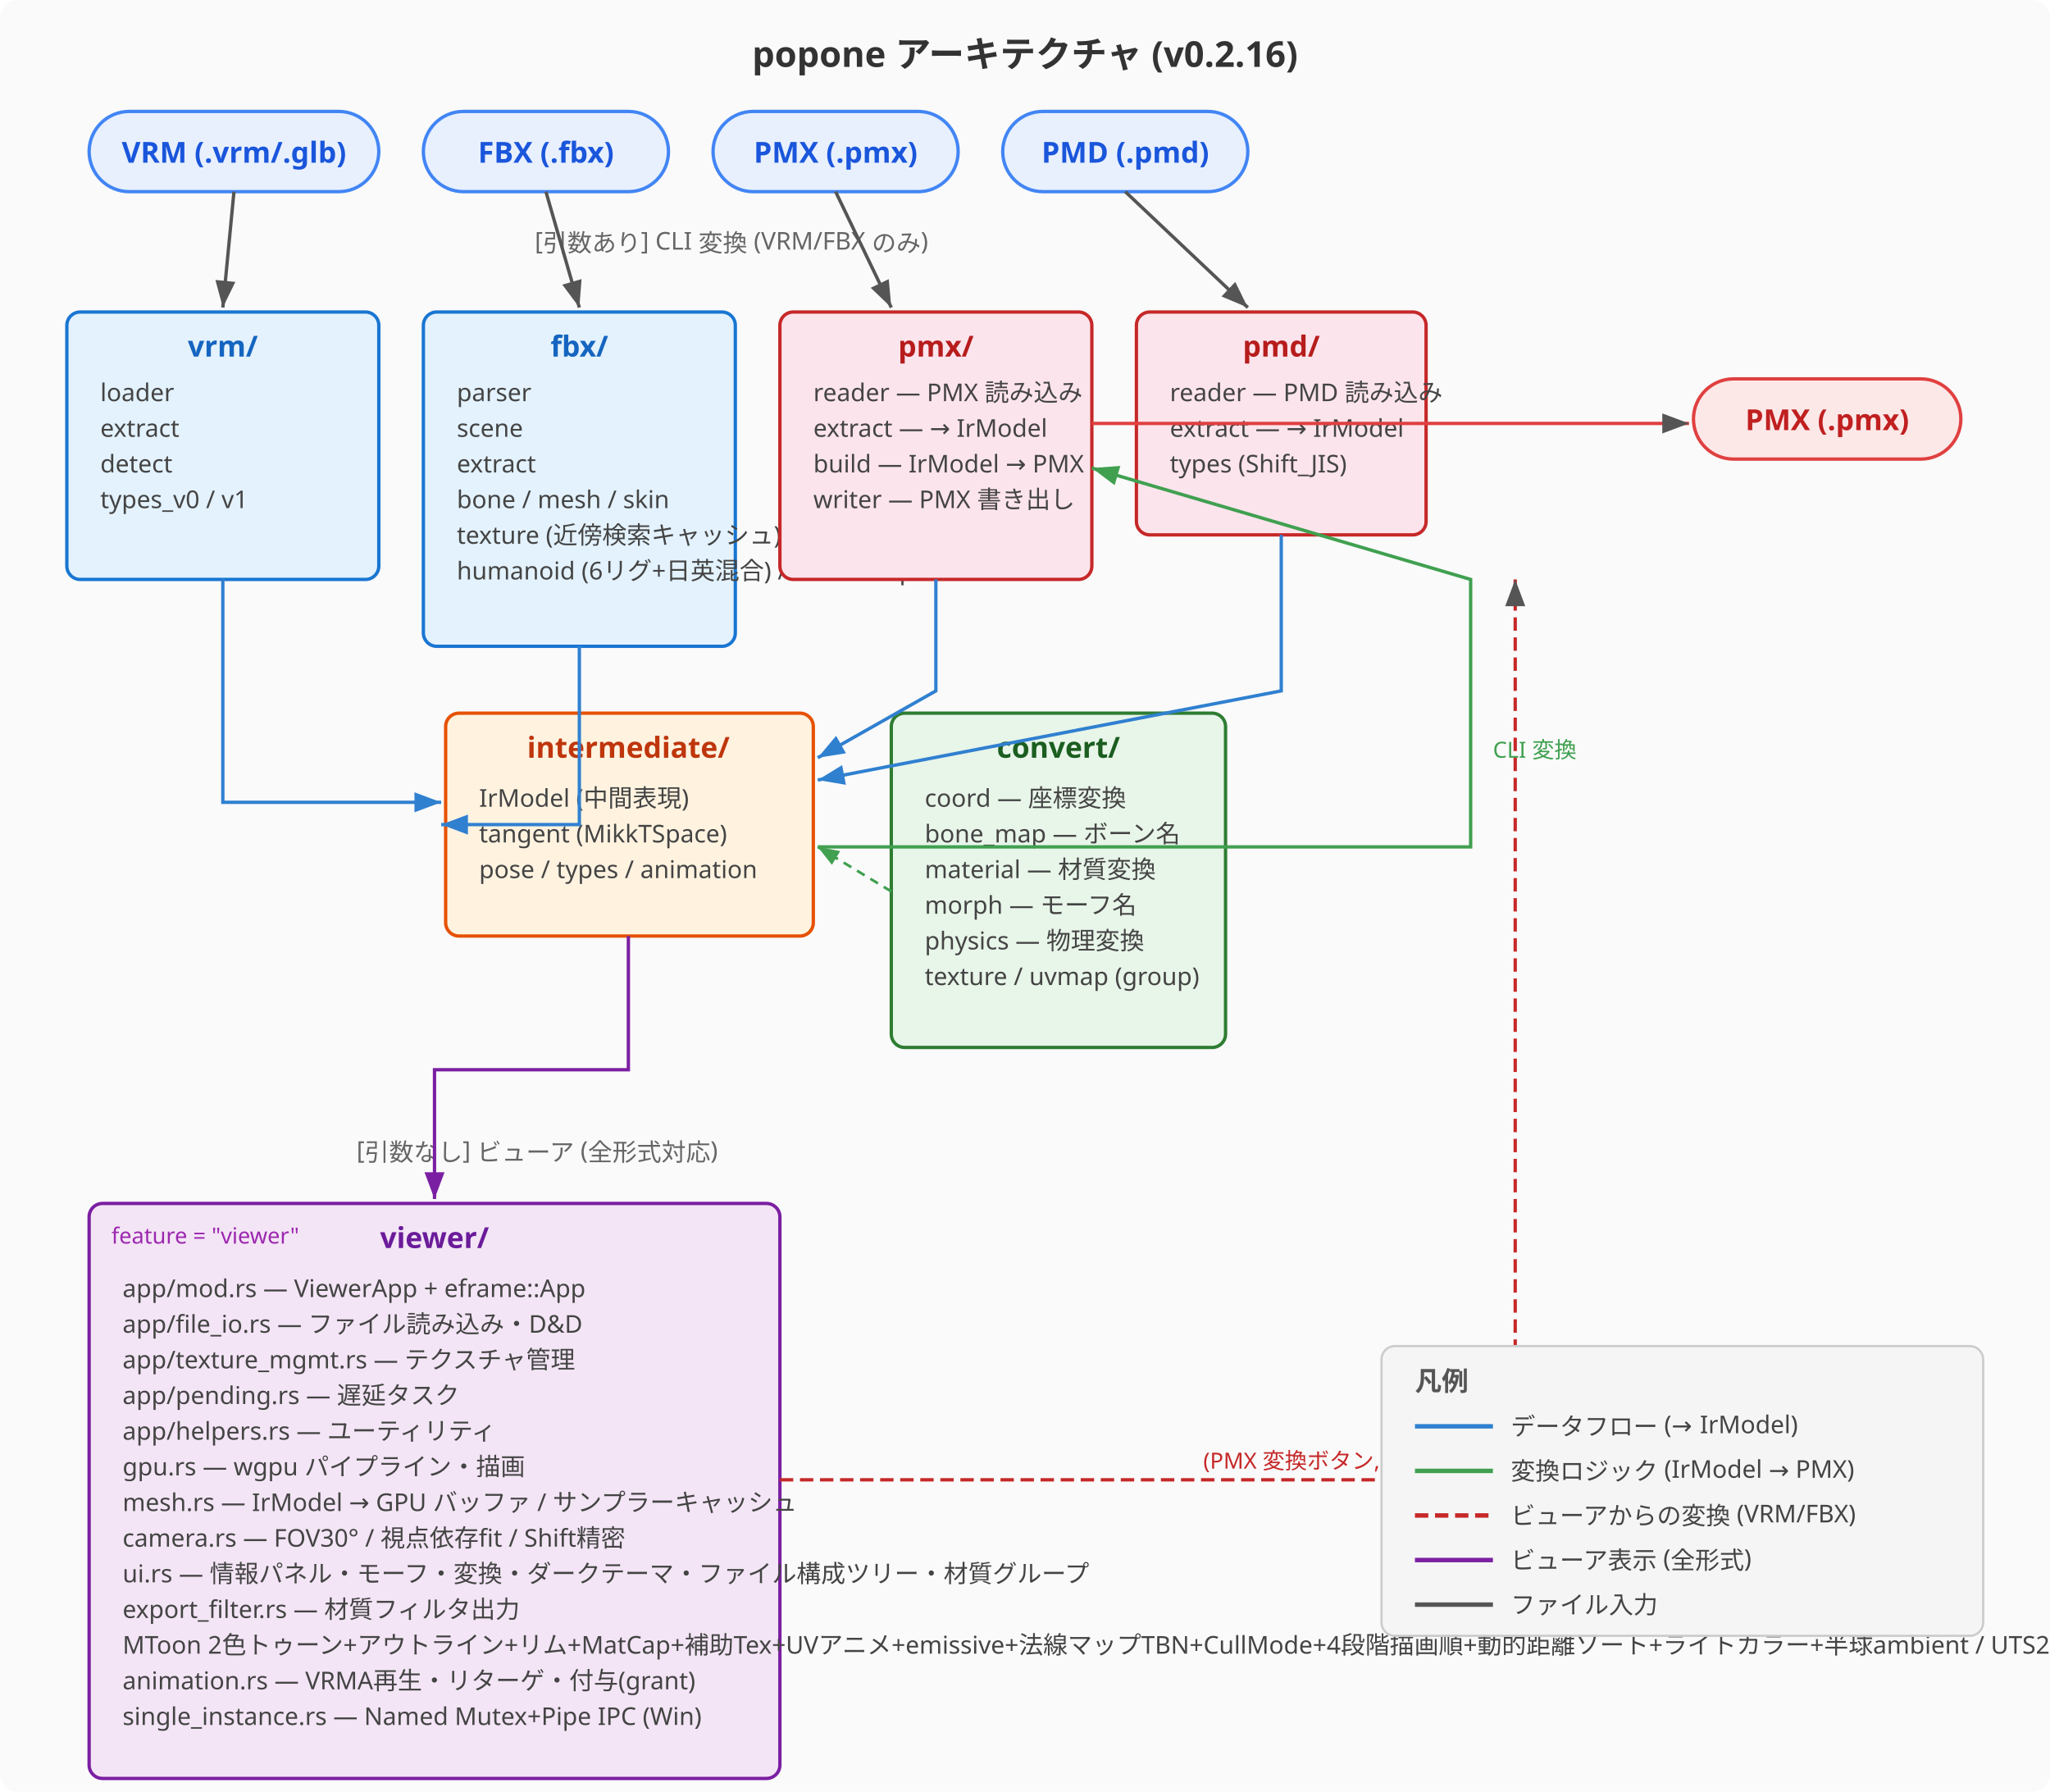
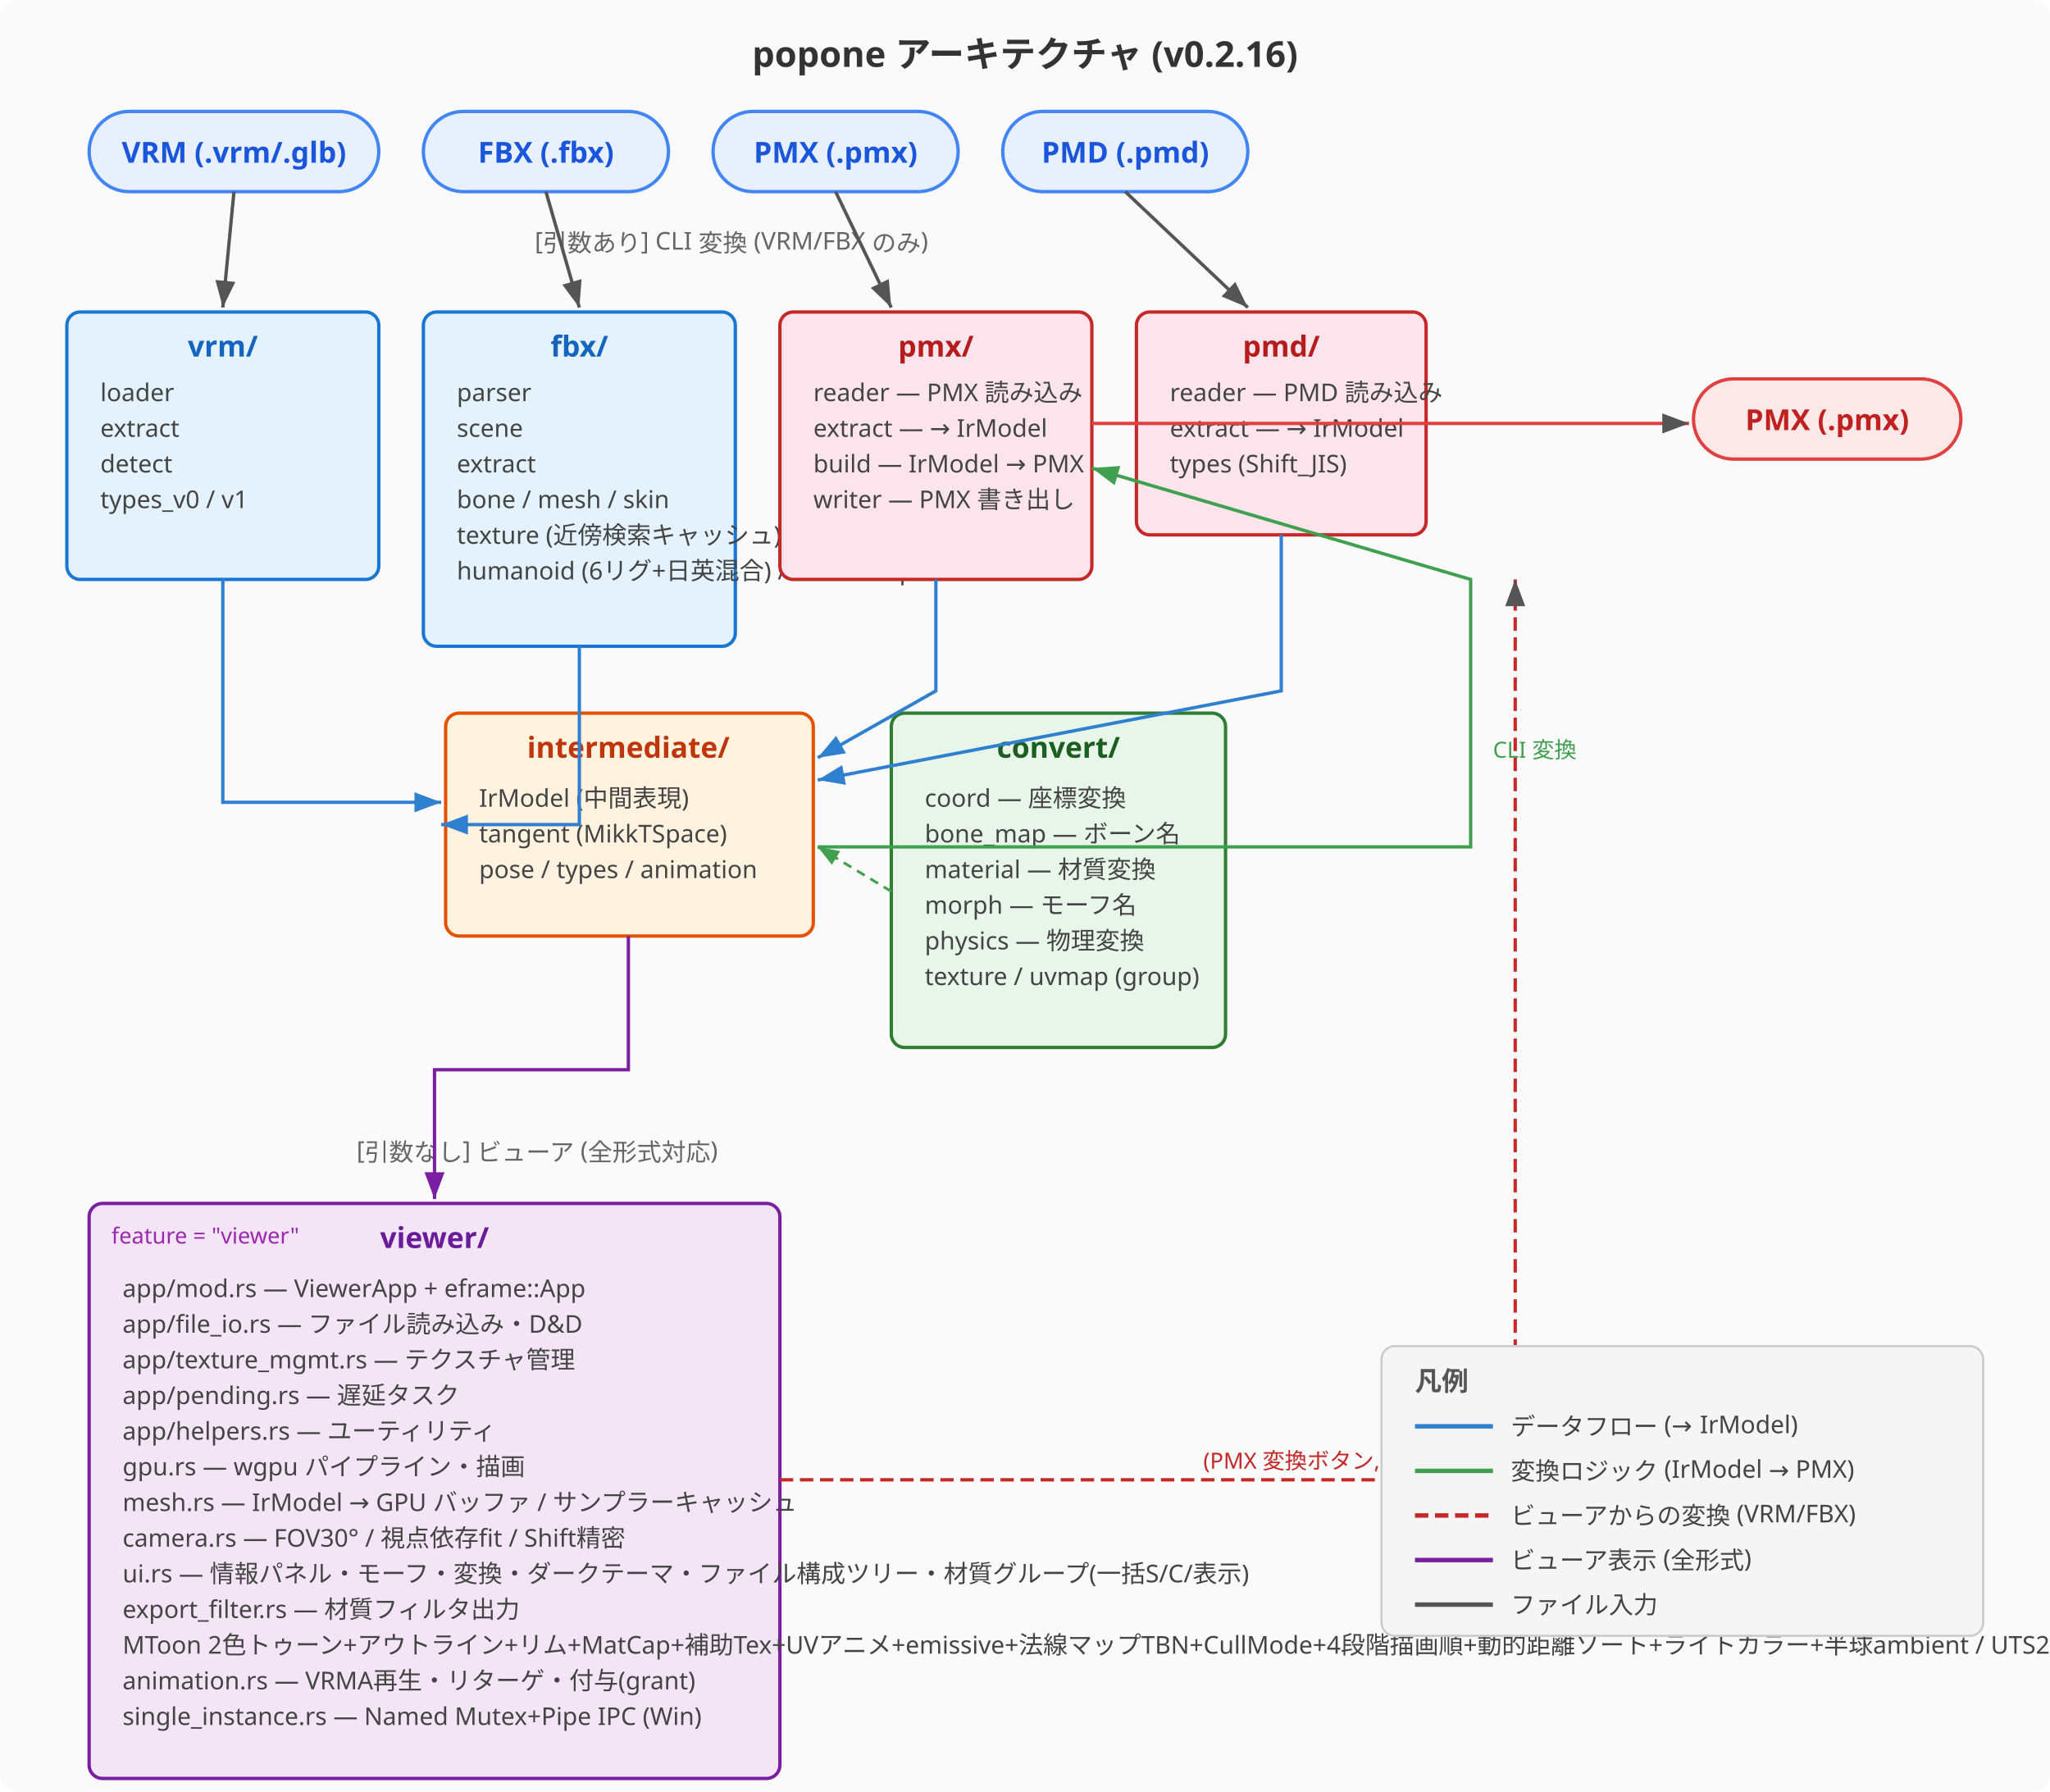
<svg xmlns="http://www.w3.org/2000/svg" viewBox="0 0 920 804" font-family="'Segoe UI','Noto Sans JP',sans-serif" font-size="13">
  <defs>
    <marker id="arrow" markerWidth="8" markerHeight="6" refX="8" refY="3" orient="auto">
      <path d="M0,0 L8,3 L0,6" fill="#555" />
    </marker>
    <marker id="arrow-blue" markerWidth="8" markerHeight="6" refX="8" refY="3" orient="auto">
      <path d="M0,0 L8,3 L0,6" fill="#3080D0" />
    </marker>
    <marker id="arrow-green" markerWidth="8" markerHeight="6" refX="8" refY="3" orient="auto">
      <path d="M0,0 L8,3 L0,6" fill="#40A050" />
    </marker>
    <marker id="arrow-purple" markerWidth="8" markerHeight="6" refX="8" refY="3" orient="auto">
      <path d="M0,0 L8,3 L0,6" fill="#7B1FA2" />
    </marker>
  </defs>
  <rect width="920" height="804" fill="#FAFAFA" rx="8" />
  <text x="460" y="30" text-anchor="middle" font-size="16" font-weight="bold" fill="#333">popone アーキテクチャ (v0.2.16)</text>
  <rect x="40" y="50" width="130" height="36" rx="18" fill="#E8F0FE" stroke="#4285F4" stroke-width="1.5" />
  <text x="105" y="73" text-anchor="middle" font-weight="bold" fill="#1A56DB">VRM (.vrm/.glb)</text>
  <rect x="190" y="50" width="110" height="36" rx="18" fill="#E8F0FE" stroke="#4285F4" stroke-width="1.5" />
  <text x="245" y="73" text-anchor="middle" font-weight="bold" fill="#1A56DB">FBX (.fbx)</text>
  <rect x="320" y="50" width="110" height="36" rx="18" fill="#E8F0FE" stroke="#4285F4" stroke-width="1.5" />
  <text x="375" y="73" text-anchor="middle" font-weight="bold" fill="#1A56DB">PMX (.pmx)</text>
  <rect x="450" y="50" width="110" height="36" rx="18" fill="#E8F0FE" stroke="#4285F4" stroke-width="1.5" />
  <text x="505" y="73" text-anchor="middle" font-weight="bold" fill="#1A56DB">PMD (.pmd)</text>
  <rect x="760" y="170" width="120" height="36" rx="18" fill="#FDE8E8" stroke="#E04040" stroke-width="1.5" />
  <text x="820" y="193" text-anchor="middle" font-weight="bold" fill="#C02020">PMX (.pmx)</text>
  <text x="240" y="112" font-size="11" fill="#666">[引数あり] CLI 変換 (VRM/FBX のみ)</text>
  <text x="160" y="520" font-size="11" fill="#666">[引数なし] ビューア (全形式対応)</text>
  <rect x="30" y="140" width="140" height="120" rx="6" fill="#E3F2FD" stroke="#1976D2" stroke-width="1.5" />
  <text x="100" y="160" text-anchor="middle" font-weight="bold" fill="#1565C0">vrm/</text>
  <text x="45" y="180" font-size="11" fill="#444">loader</text>
  <text x="45" y="196" font-size="11" fill="#444">extract</text>
  <text x="45" y="212" font-size="11" fill="#444">detect</text>
  <text x="45" y="228" font-size="11" fill="#444">types_v0 / v1</text>
  <rect x="190" y="140" width="140" height="150" rx="6" fill="#E3F2FD" stroke="#1976D2" stroke-width="1.5" />
  <text x="260" y="160" text-anchor="middle" font-weight="bold" fill="#1565C0">fbx/</text>
  <text x="205" y="180" font-size="11" fill="#444">parser</text>
  <text x="205" y="196" font-size="11" fill="#444">scene</text>
  <text x="205" y="212" font-size="11" fill="#444">extract</text>
  <text x="205" y="228" font-size="11" fill="#444">bone / mesh / skin</text>
  <text x="205" y="244" font-size="11" fill="#444">texture (近傍検索キャッシュ)</text>
  <text x="205" y="260" font-size="11" fill="#444">humanoid (6リグ+日英混合) / blendshape</text>
  <rect x="350" y="140" width="140" height="120" rx="6" fill="#FCE4EC" stroke="#C62828" stroke-width="1.5" />
  <text x="420" y="160" text-anchor="middle" font-weight="bold" fill="#B71C1C">pmx/</text>
  <text x="365" y="180" font-size="11" fill="#444">reader — PMX 読み込み</text>
  <text x="365" y="196" font-size="11" fill="#444">extract — → IrModel</text>
  <text x="365" y="212" font-size="11" fill="#444">build — IrModel → PMX</text>
  <text x="365" y="228" font-size="11" fill="#444">writer — PMX 書き出し</text>
  <rect x="510" y="140" width="130" height="100" rx="6" fill="#FCE4EC" stroke="#C62828" stroke-width="1.5" />
  <text x="575" y="160" text-anchor="middle" font-weight="bold" fill="#B71C1C">pmd/</text>
  <text x="525" y="180" font-size="11" fill="#444">reader — PMD 読み込み</text>
  <text x="525" y="196" font-size="11" fill="#444">extract — → IrModel</text>
  <text x="525" y="212" font-size="11" fill="#444">types (Shift_JIS)</text>
  <rect x="200" y="320" width="165" height="100" rx="6" fill="#FFF3E0" stroke="#E65100" stroke-width="1.5" />
  <text x="282" y="340" text-anchor="middle" font-weight="bold" fill="#BF360C">intermediate/</text>
  <text x="215" y="362" font-size="11" fill="#444">IrModel (中間表現)</text>
  <text x="215" y="378" font-size="11" fill="#444">tangent (MikkTSpace)</text>
  <text x="215" y="394" font-size="11" fill="#444">pose / types / animation</text>
  <rect x="400" y="320" width="150" height="150" rx="6" fill="#E8F5E9" stroke="#2E7D32" stroke-width="1.5" />
  <text x="475" y="340" text-anchor="middle" font-weight="bold" fill="#1B5E20">convert/</text>
  <text x="415" y="362" font-size="11" fill="#444">coord — 座標変換</text>
  <text x="415" y="378" font-size="11" fill="#444">bone_map — ボーン名</text>
  <text x="415" y="394" font-size="11" fill="#444">material — 材質変換</text>
  <text x="415" y="410" font-size="11" fill="#444">morph — モーフ名</text>
  <text x="415" y="426" font-size="11" fill="#444">physics — 物理変換</text>
  <text x="415" y="442" font-size="11" fill="#444">texture / uvmap (group)</text>
  <rect x="40" y="540" width="310" height="258" rx="6" fill="#F3E5F5" stroke="#7B1FA2" stroke-width="1.5" />
  <text x="195" y="560" text-anchor="middle" font-weight="bold" fill="#6A1B9A">viewer/</text>
  <text x="50" y="558" font-size="10" fill="#9C27B0">feature = "viewer"</text>
  <text x="55" y="582" font-size="11" fill="#444">app/mod.rs — ViewerApp + eframe::App</text>
  <text x="55" y="598" font-size="11" fill="#444">app/file_io.rs — ファイル読み込み・D&amp;D</text>
  <text x="55" y="614" font-size="11" fill="#444">app/texture_mgmt.rs — テクスチャ管理</text>
  <text x="55" y="630" font-size="11" fill="#444">app/pending.rs — 遅延タスク</text>
  <text x="55" y="646" font-size="11" fill="#444">app/helpers.rs — ユーティリティ</text>
  <text x="55" y="662" font-size="11" fill="#444">gpu.rs — wgpu パイプライン・描画</text>
  <text x="55" y="678" font-size="11" fill="#444">mesh.rs — IrModel → GPU バッファ / サンプラーキャッシュ</text>
  <text x="55" y="694" font-size="11" fill="#444">camera.rs — FOV30° / 視点依存fit / Shift精密</text>
-   <text x="55" y="710" font-size="11" fill="#444">ui.rs — 情報パネル・モーフ・変換・ダークテーマ・ファイル構成ツリー・材質グループ</text>
+   <text x="55" y="710" font-size="11" fill="#444">ui.rs — 情報パネル・モーフ・変換・ダークテーマ・ファイル構成ツリー・材質グループ(一括S/C/表示)</text>
  <text x="55" y="726" font-size="11" fill="#444">export_filter.rs — 材質フィルタ出力</text>
  <text x="55" y="742" font-size="11" fill="#444">MToon 2色トゥーン+アウトライン+リム+MatCap+補助Tex+UVアニメ+emissive+法線マップTBN+CullMode+4段階描画順+動的距離ソート+ライトカラー+半球ambient / UTS2近似 / MMD: トゥーン・エッジ・スフィア / Wire: 全パイプライン統一</text>
  <text x="55" y="758" font-size="11" fill="#444">animation.rs — VRMA再生・リターゲ・付与(grant)</text>
  <text x="55" y="774" font-size="11" fill="#444">single_instance.rs — Named Mutex+Pipe IPC (Win)</text>
  <line x1="105" y1="86" x2="100" y2="138" stroke="#555" stroke-width="1.5" marker-end="url(#arrow)" />
  <line x1="245" y1="86" x2="260" y2="138" stroke="#555" stroke-width="1.5" marker-end="url(#arrow)" />
  <line x1="375" y1="86" x2="400" y2="138" stroke="#555" stroke-width="1.5" marker-end="url(#arrow)" />
  <line x1="505" y1="86" x2="560" y2="138" stroke="#555" stroke-width="1.5" marker-end="url(#arrow)" />
  <path d="M100,260 L100,360 L198,360" fill="none" stroke="#3080D0" stroke-width="1.5" marker-end="url(#arrow-blue)" />
  <path d="M260,290 L260,370 L198,370" fill="none" stroke="#3080D0" stroke-width="1.5" marker-end="url(#arrow-blue)" />
  <path d="M420,260 L420,310 L367,340" fill="none" stroke="#3080D0" stroke-width="1.5" marker-end="url(#arrow-blue)" />
  <path d="M575,240 L575,310 L367,350" fill="none" stroke="#3080D0" stroke-width="1.5" marker-end="url(#arrow-blue)" />
  <path d="M367,380 L660,380 L660,260 L490,210" fill="none" stroke="#40A050" stroke-width="1.5" marker-end="url(#arrow-green)" />
  <text x="670" y="340" font-size="10" fill="#40A050">CLI 変換</text>
  <path d="M490,190 L660,190 L758,190" fill="none" stroke="#E04040" stroke-width="1.5" marker-end="url(#arrow)" />
  <line x1="400" y1="400" x2="367" y2="380" stroke="#40A050" stroke-width="1.2" stroke-dasharray="4,3" marker-end="url(#arrow-green)" />
  <path d="M282,420 L282,480 L195,480 L195,538" fill="none" stroke="#7B1FA2" stroke-width="1.5" marker-end="url(#arrow-purple)" />
  <path d="M350,664 L680,664 L680,260" fill="none" stroke="#C62828" stroke-width="1.5" stroke-dasharray="6,3" marker-end="url(#arrow)" />
  <text x="540" y="659" font-size="10" fill="#C62828">(PMX 変換ボタン, VRM/FBX のみ)</text>
  <rect x="620" y="604" width="270" height="130" rx="6" fill="#F5F5F5" stroke="#CCC" stroke-width="1" />
  <text x="635" y="624" font-size="12" font-weight="bold" fill="#555">凡例</text>
  <line x1="635" y1="640" x2="670" y2="640" stroke="#3080D0" stroke-width="2" />
  <text x="678" y="644" font-size="11" fill="#444">データフロー (→ IrModel)</text>
  <line x1="635" y1="660" x2="670" y2="660" stroke="#40A050" stroke-width="2" />
  <text x="678" y="664" font-size="11" fill="#444">変換ロジック (IrModel → PMX)</text>
  <line x1="635" y1="680" x2="670" y2="680" stroke="#C62828" stroke-width="2" stroke-dasharray="6,3" />
  <text x="678" y="684" font-size="11" fill="#444">ビューアからの変換 (VRM/FBX)</text>
  <line x1="635" y1="700" x2="670" y2="700" stroke="#7B1FA2" stroke-width="2" />
  <text x="678" y="704" font-size="11" fill="#444">ビューア表示 (全形式)</text>
  <line x1="635" y1="720" x2="670" y2="720" stroke="#555" stroke-width="2" />
  <text x="678" y="724" font-size="11" fill="#444">ファイル入力</text>
</svg>
